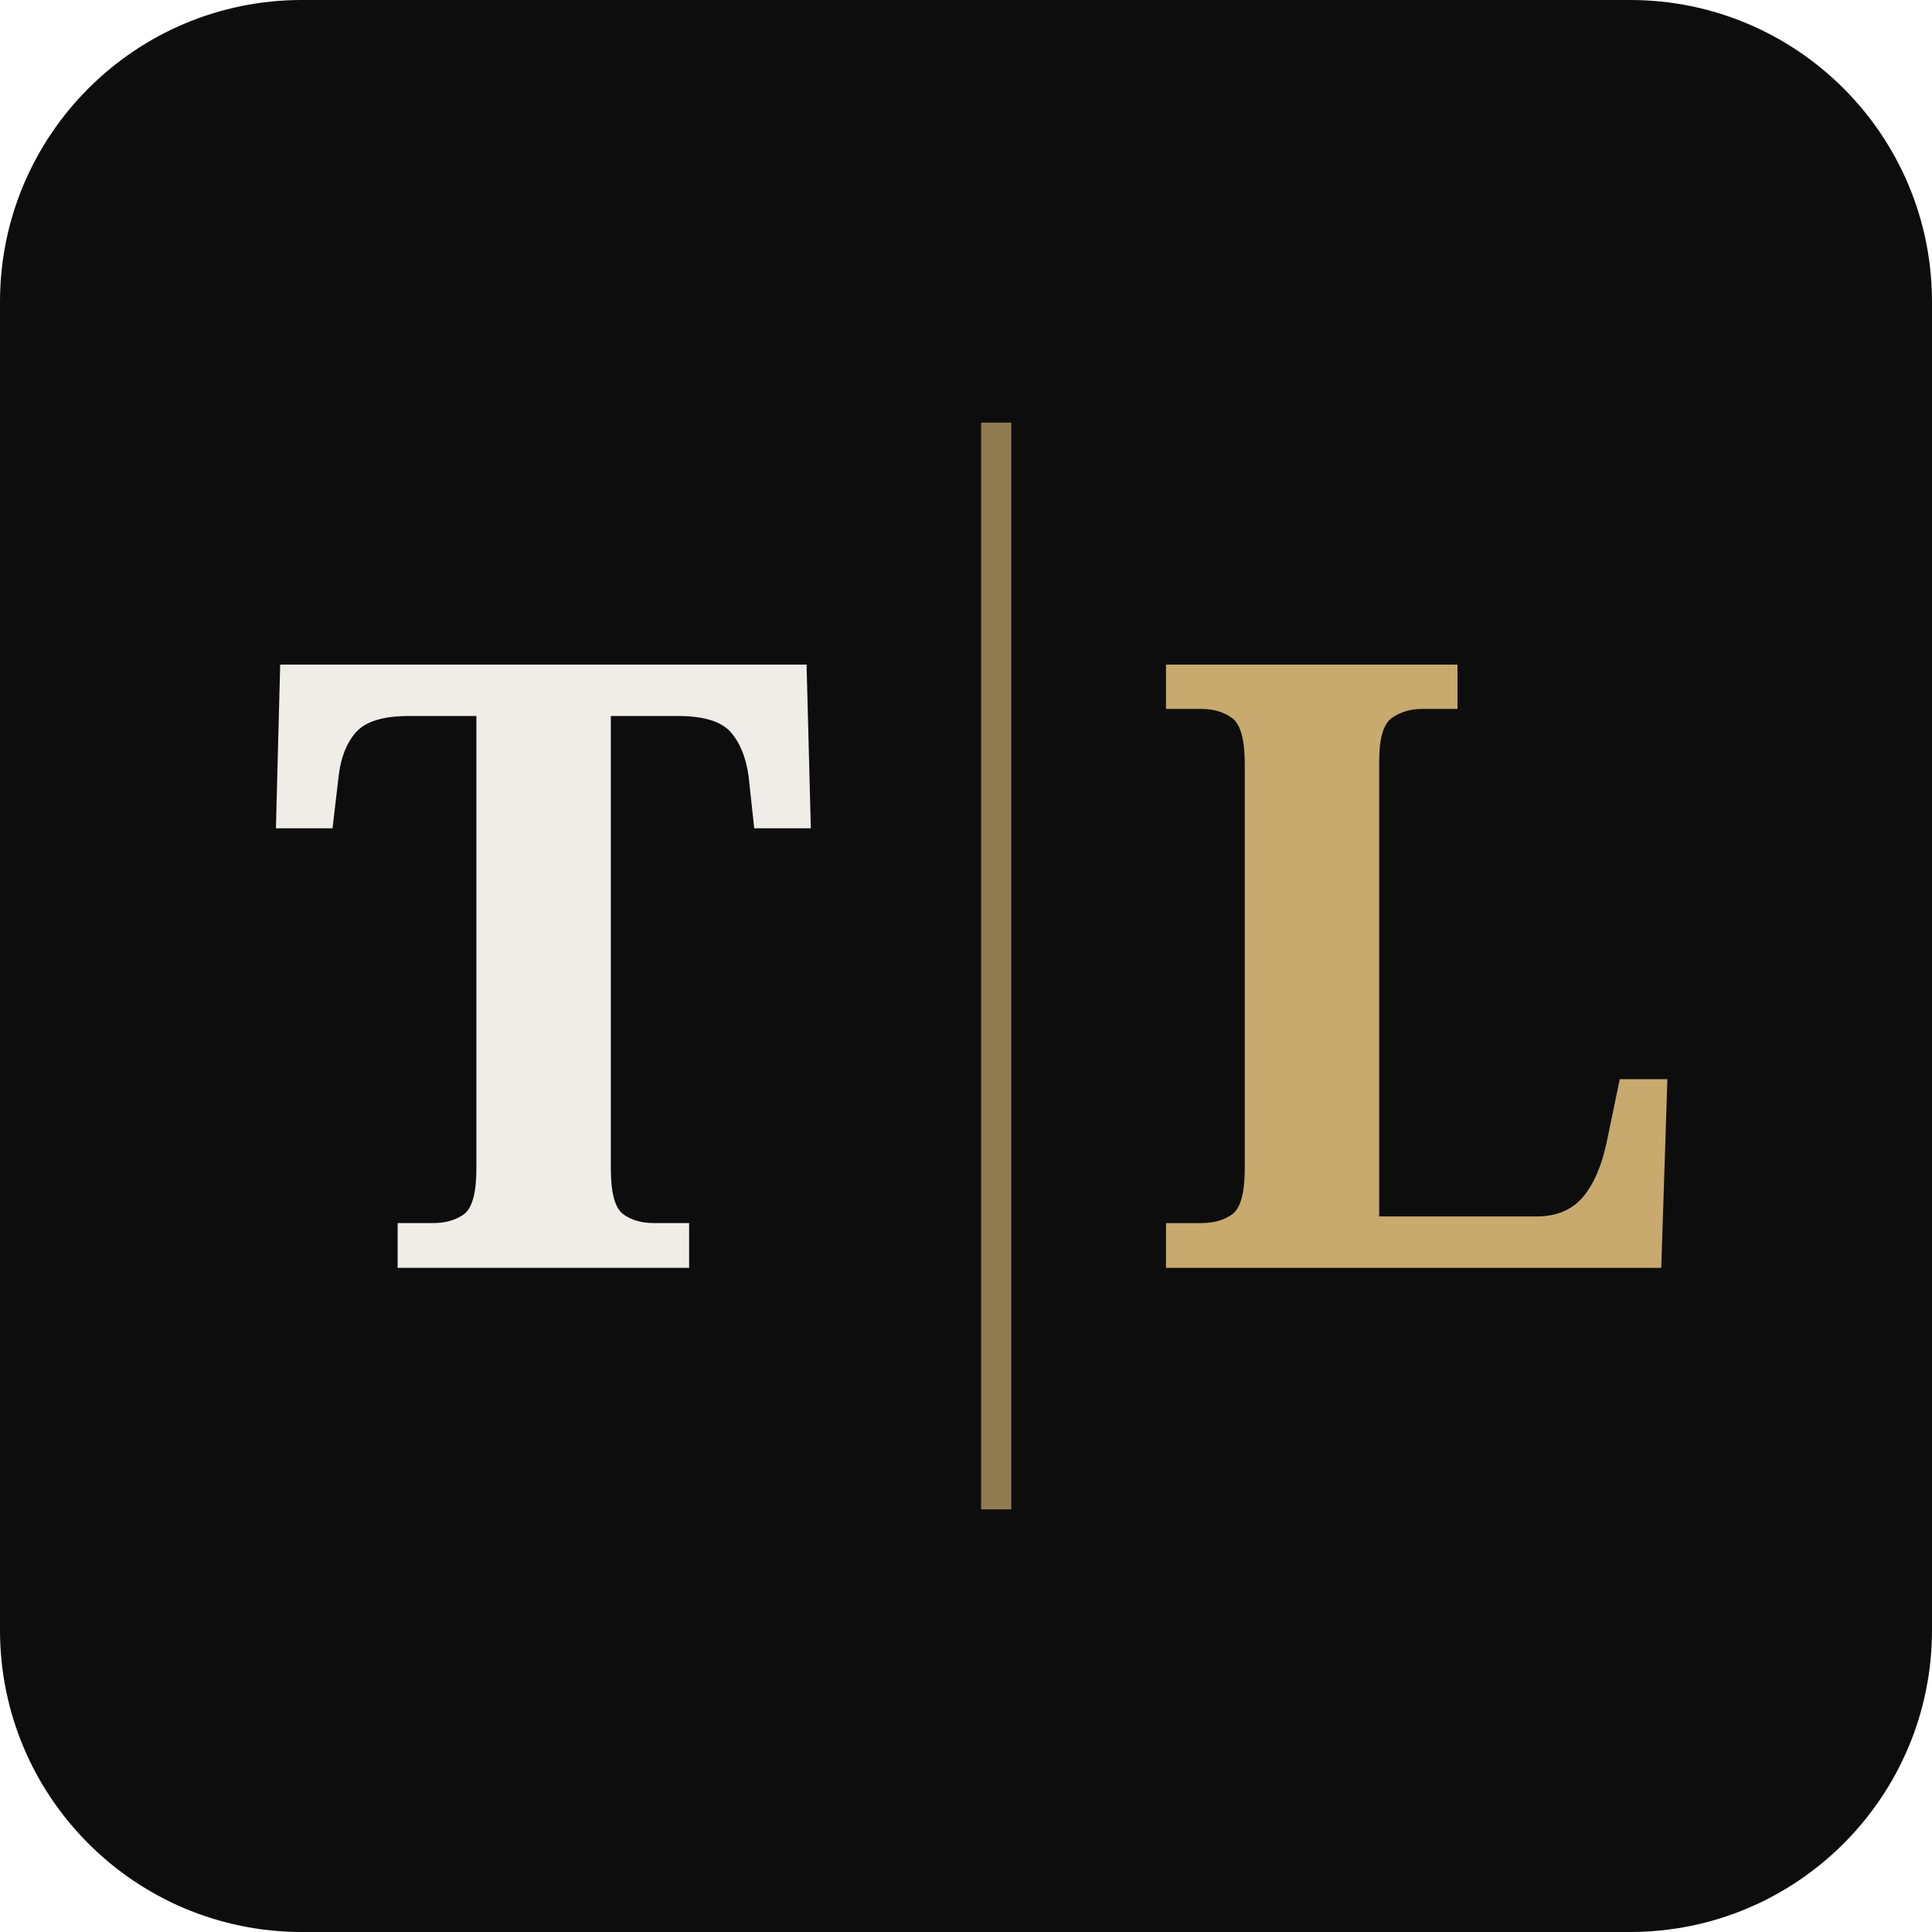
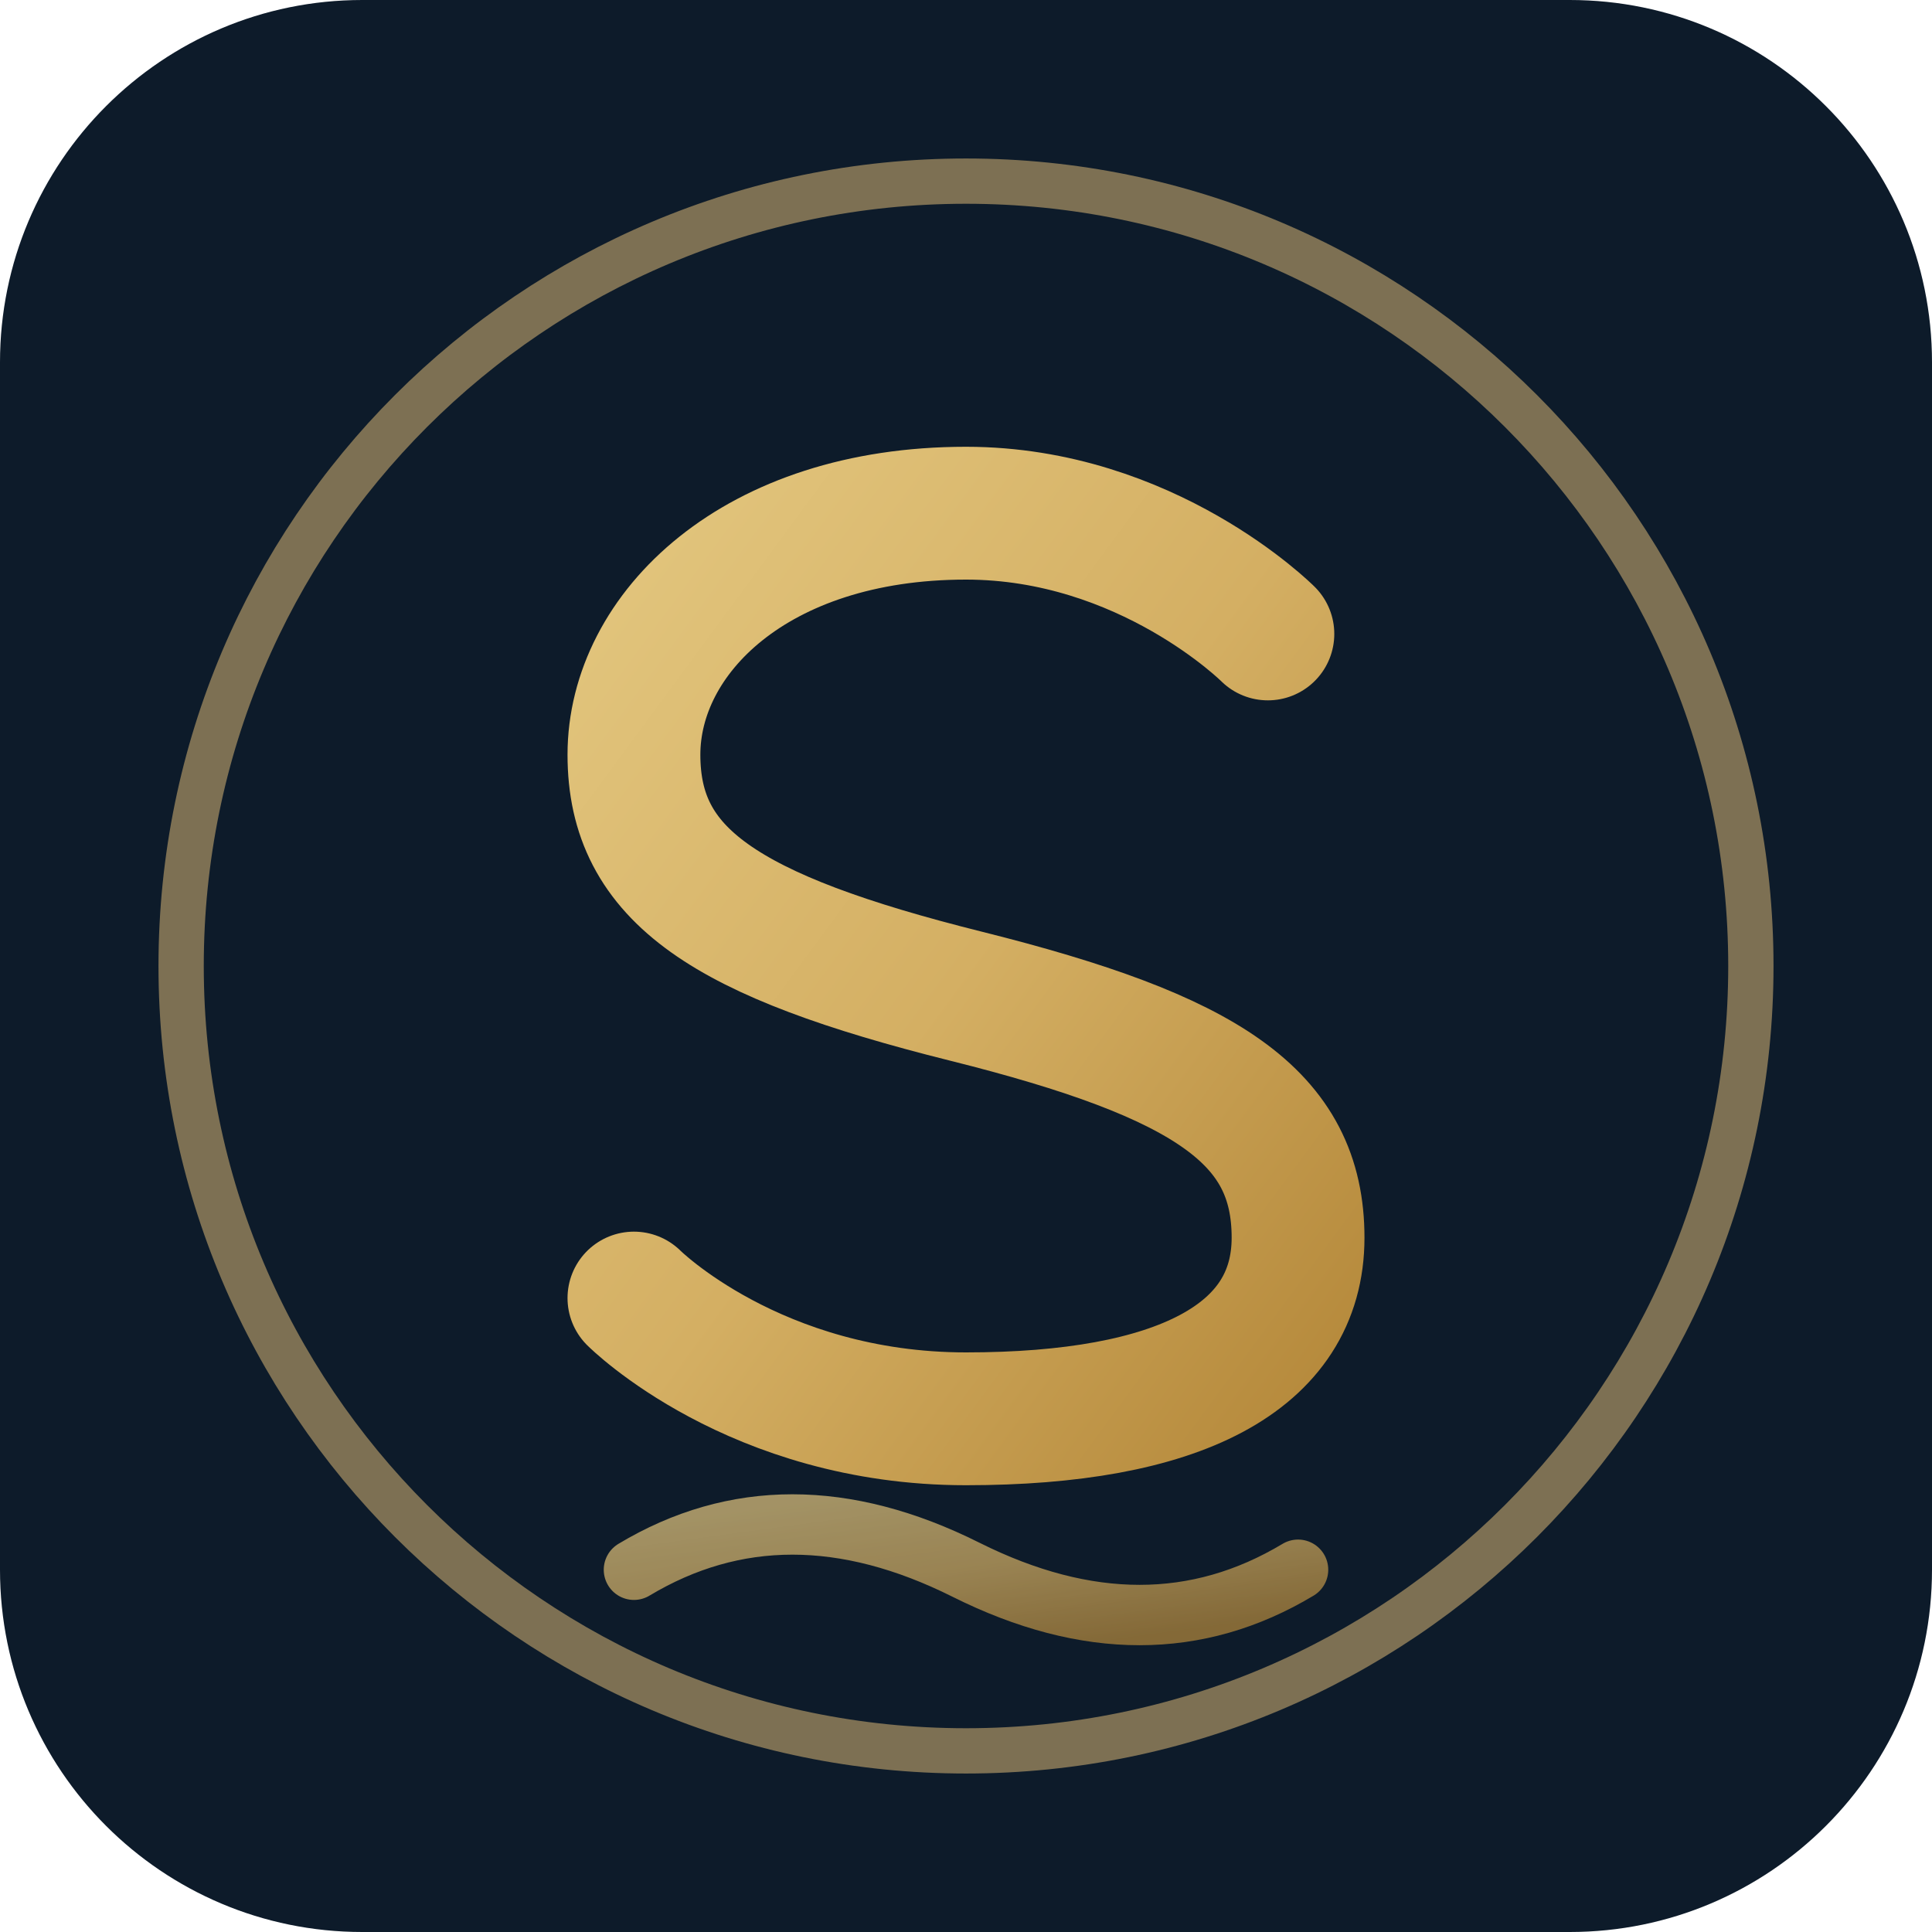
- <svg xmlns="http://www.w3.org/2000/svg" width="32" height="32" viewBox="0 0 64 64">
-   <rect width="64" height="64" rx="10" fill="#0d0d0d" />
-   <text x="18" y="42" text-anchor="middle" font-family="Georgia, serif" font-size="28" font-weight="600" fill="#f0ede8">T</text>
-   <line x1="33" y1="14" x2="33" y2="50" stroke="#C8A96E" stroke-width="1" opacity="0.7" />
-   <text x="47" y="42" text-anchor="middle" font-family="Georgia, serif" font-size="28" font-weight="600" fill="#C8A96E">L</text>
+ <svg xmlns="http://www.w3.org/2000/svg" width="32" height="32" viewBox="0 0 32 32">
+   <rect width="32" height="32" rx="6" fill="#0D1B2A" />
+   <circle cx="16" cy="16" r="13" fill="none" stroke="#C8A96E" stroke-width="0.75" opacity="0.6" />
+   <path d="     M 21 10.5     C 21 10.5 19 8.5 16 8.5     C 12.5 8.5 10.5 10.5 10.5 12.5     C 10.5 14.5 12 15.5 16 16.5     C 20 17.5 21.5 18.5 21.5 20.5     C 21.5 22.5 19.5 23.5 16 23.5     C 12.5 23.5 10.5 21.5 10.5 21.5   " fill="none" stroke="url(#gold)" stroke-width="2.2" stroke-linecap="round" />
+   <path d="M 10.5 26 Q 13 24.5 16 26 Q 19 27.5 21.5 26" fill="none" stroke="url(#gold)" stroke-width="1" stroke-linecap="round" opacity="0.7" />
+   <defs>
+     <linearGradient id="gold" x1="0%" y1="0%" x2="100%" y2="100%">
+       <stop offset="0%" stop-color="#E2C57D" />
+       <stop offset="50%" stop-color="#D4AF63" />
+       <stop offset="100%" stop-color="#B68A3C" />
+     </linearGradient>
+   </defs>
</svg>
